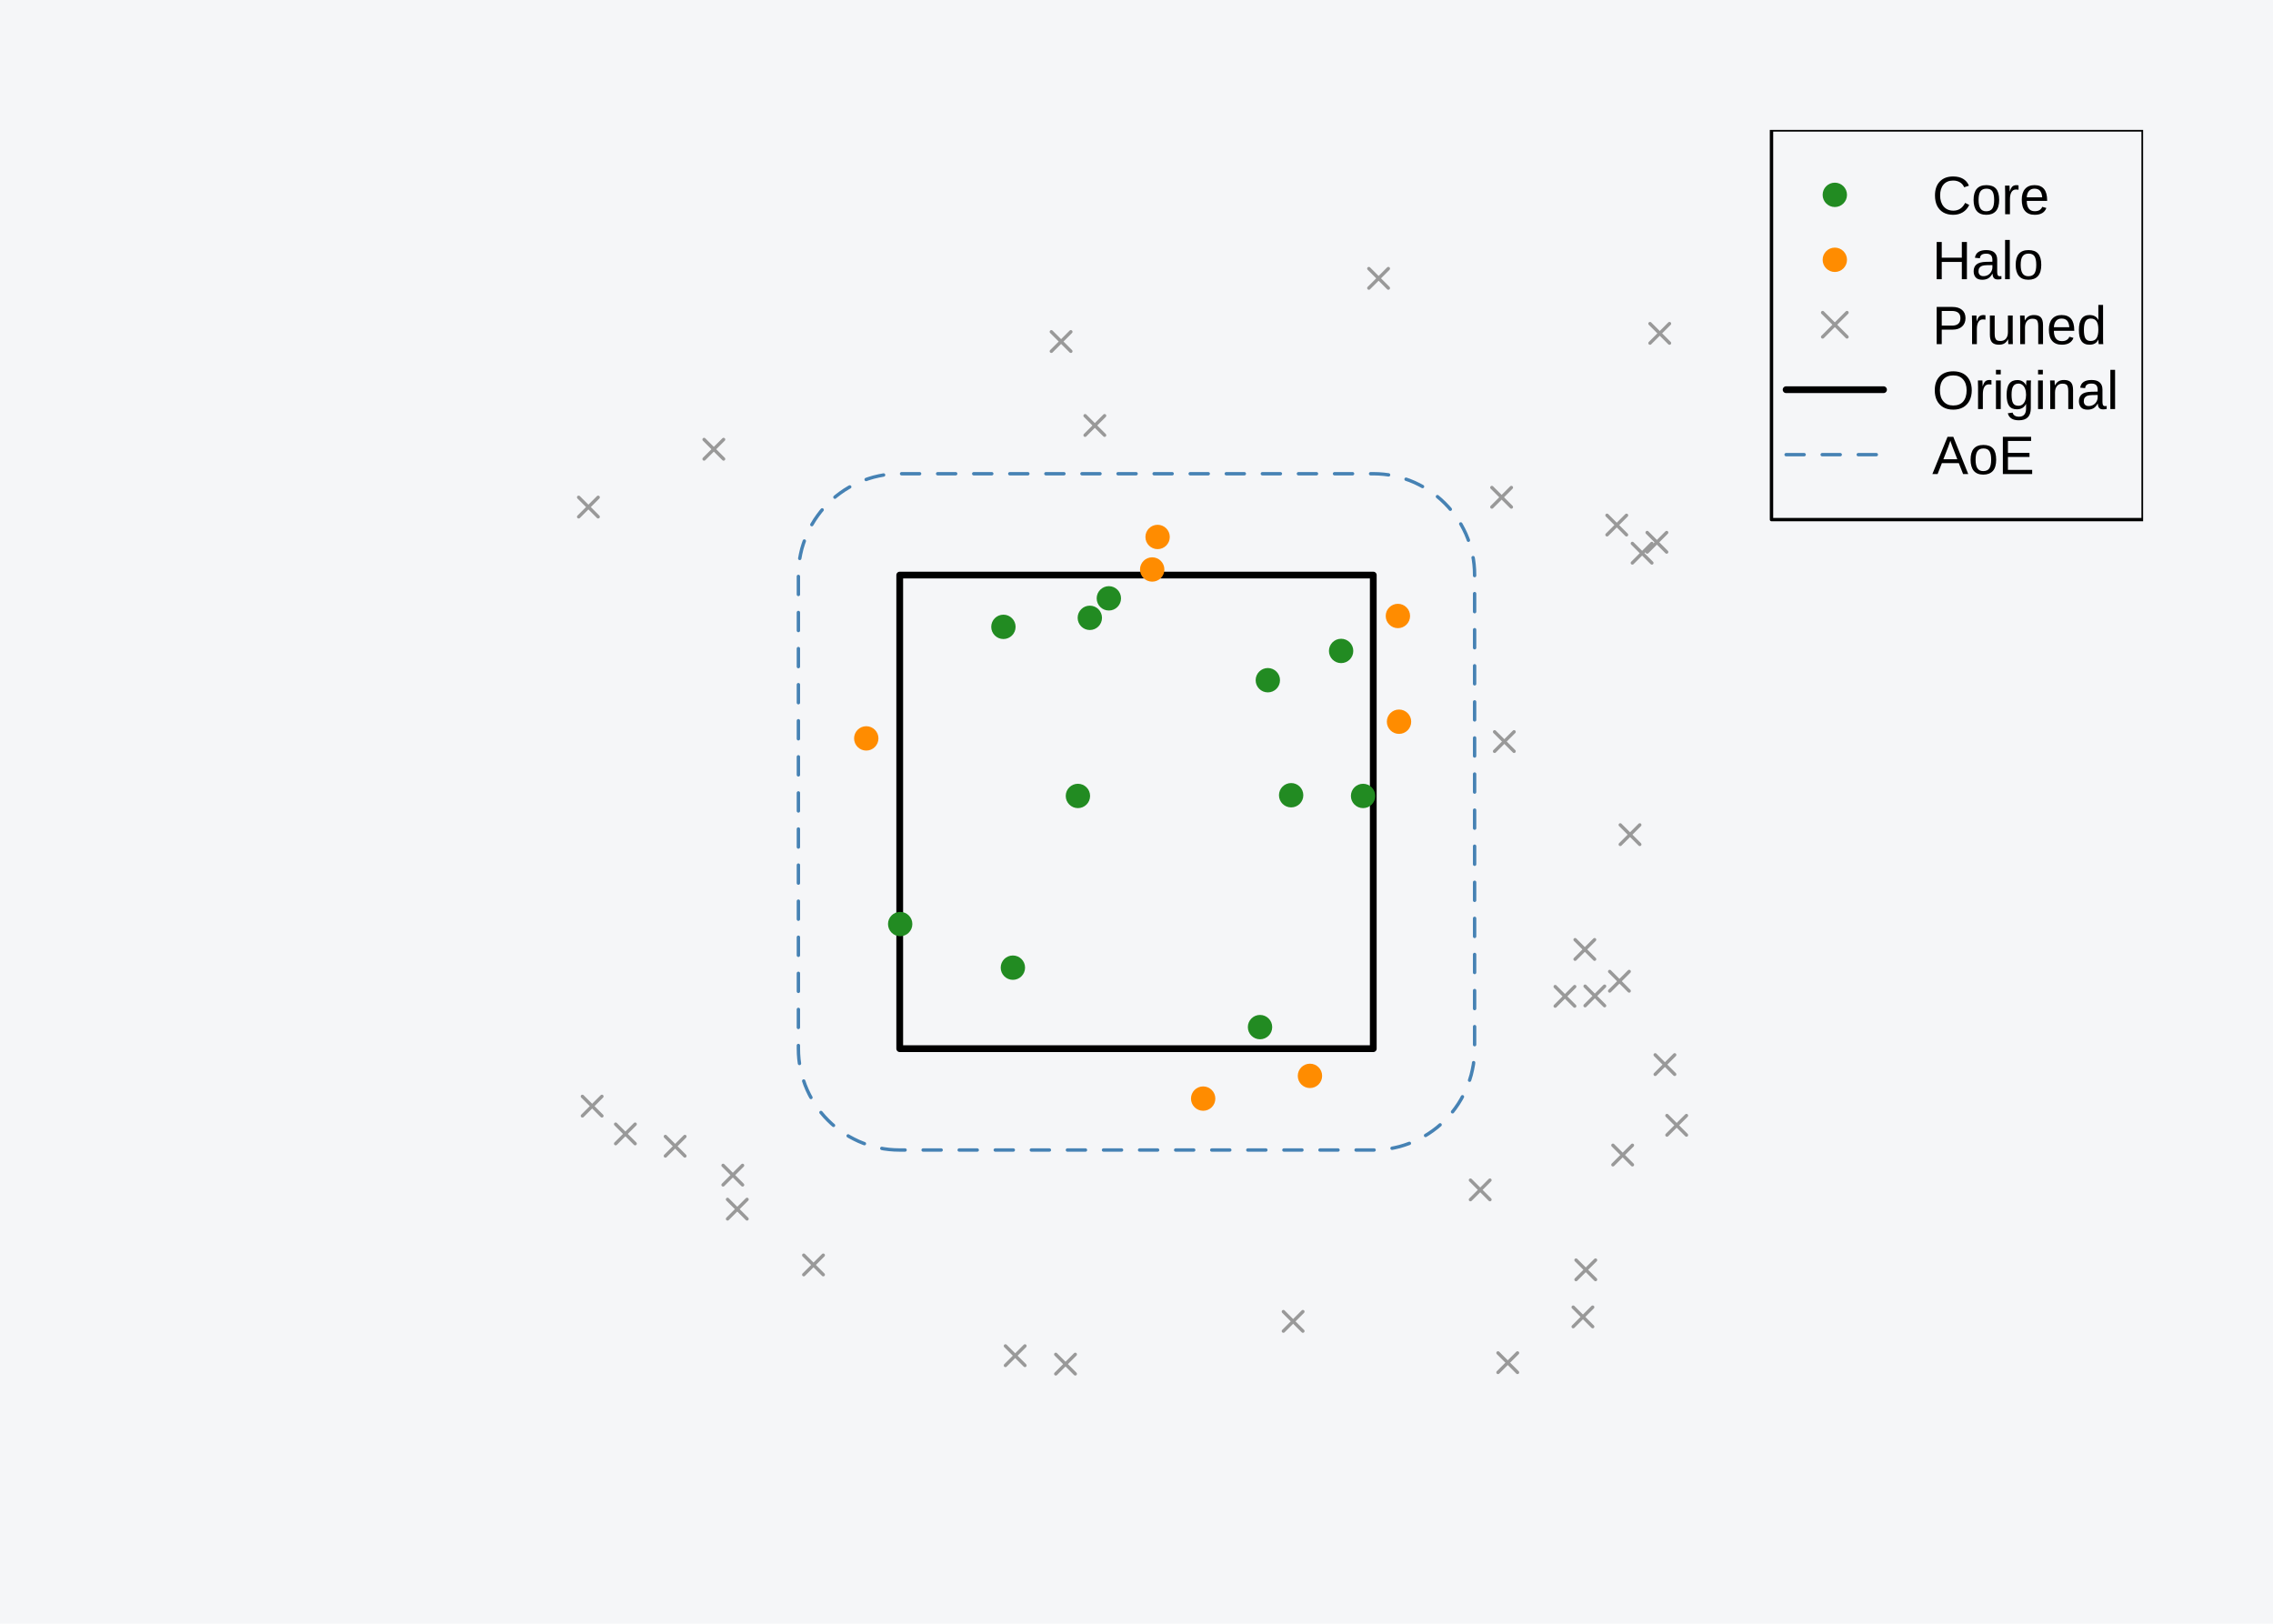
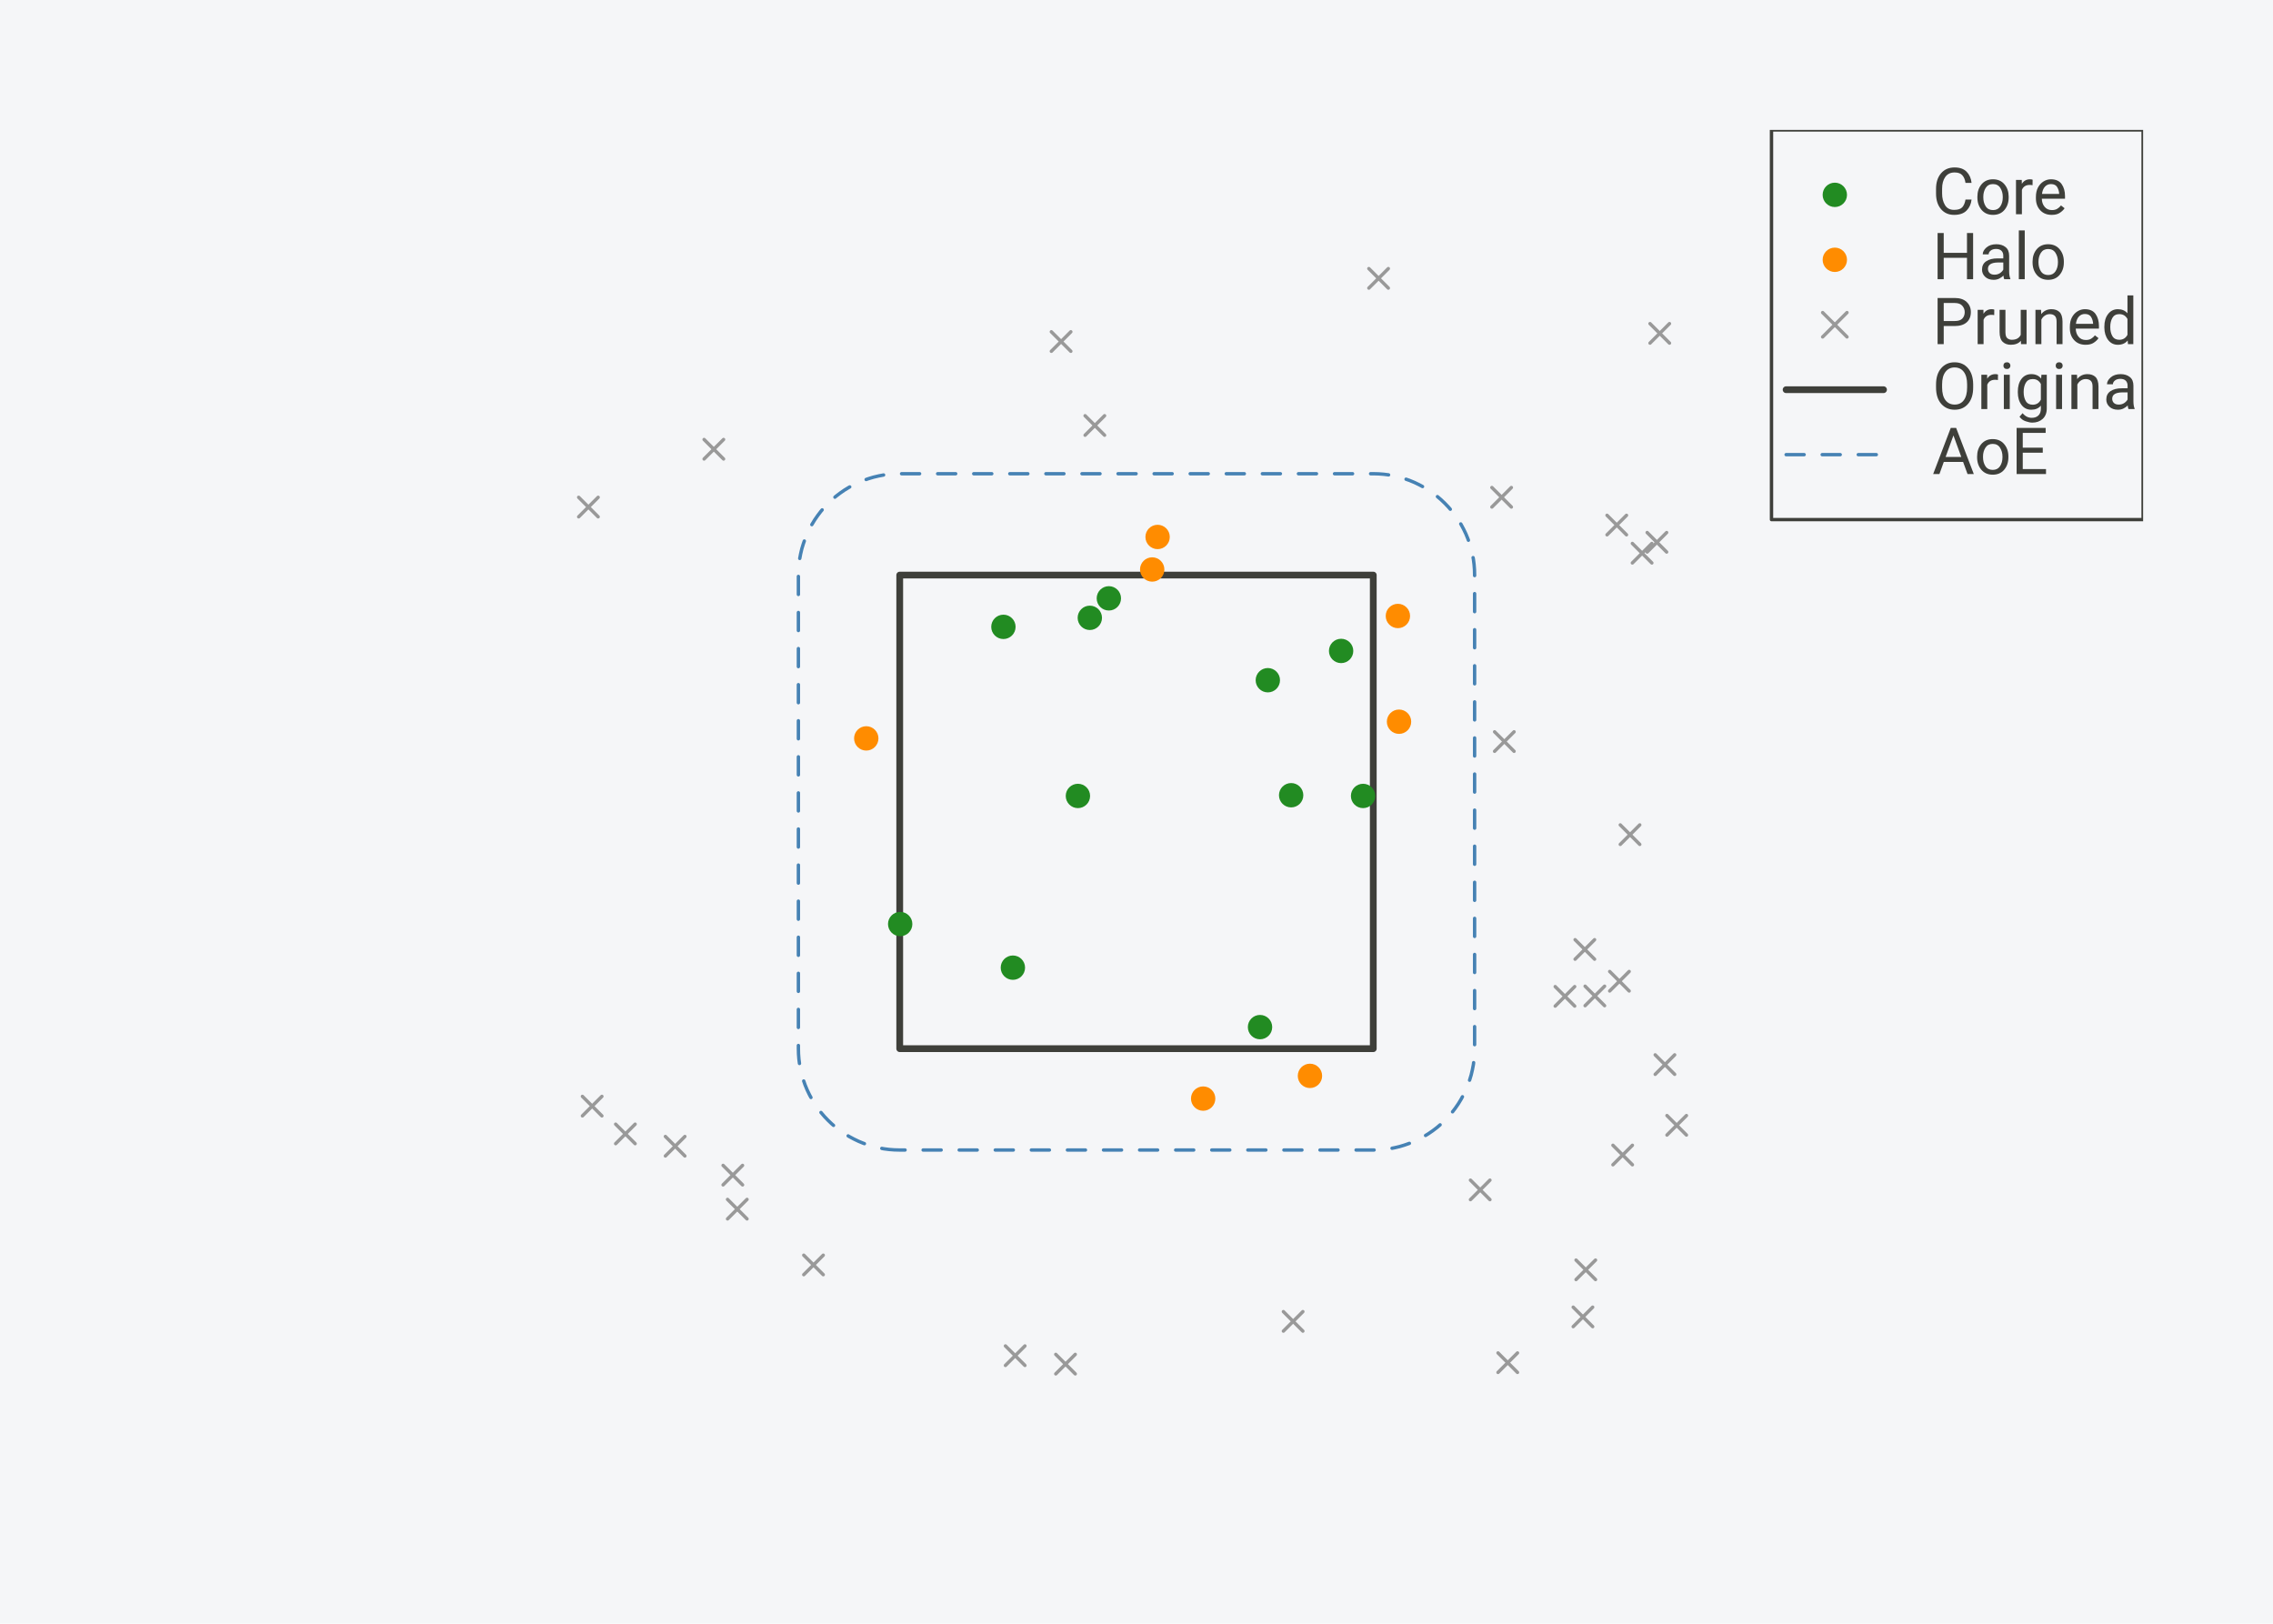
<svg xmlns="http://www.w3.org/2000/svg" width="504.00pt" height="360.00pt" viewBox="0 0 504.00 360.00">
  <g class="svglite">
    <defs>
      <style type="text/css">
-     .svglite line, .svglite polyline, .svglite polygon, .svglite path, .svglite rect, .svglite circle {
+     /* theme-aware-processed */
+     .svglite line, .svglite polyline, .svglite polygon, .svglite path, .svglite circle {
      fill: none;
-       stroke: #000000;
+       stroke: #3E3F3A;
+       stroke-linecap: round;
+       stroke-linejoin: round;
+       stroke-miterlimit: 10.00;
+     }
+     .svglite &gt; g &gt; rect {
+       fill: none;
+       stroke: #3E3F3A;
      stroke-linecap: round;
      stroke-linejoin: round;
      stroke-miterlimit: 10.00;
    }
    .svglite text {
      white-space: pre;
+       fill: #3E3F3A;
    }
    .svglite g.glyphgroup path {
      fill: inherit;
      stroke: none;
    }
  </style>
    </defs>
    <rect width="100%" height="100%" style="stroke: none; fill: #F5F6F8;" />
    <defs>
      <clipPath id="cpMC4wMHw1MDQuMDB8MC4wMHwzNjAuMDA=">
        <rect x="0.00" y="0.00" width="504.00" height="360.00" />
      </clipPath>
    </defs>
    <g clip-path="url(#cpMC4wMHw1MDQuMDB8MC4wMHwzNjAuMDA=)">
</g>
    <defs>
      <clipPath id="cpMjguODB8NDc1LjIwfDI4LjgwfDMzMS4yMA==">
        <rect x="28.80" y="28.80" width="446.40" height="302.40" />
      </clipPath>
    </defs>
    <g clip-path="url(#cpMjguODB8NDc1LjIwfDI4LjgwfDMzMS4yMA==)">
-       <rect x="28.80" y="28.80" width="446.40" height="302.40" style="stroke-width: 0.75; stroke: #F5F6F8; fill: #F5F6F8;" />
+       <rect class="legend-bg" x="28.80" y="28.80" width="446.40" height="302.40" style="stroke-width: 0.75; stroke: #F5F6F8; fill: #F5F6F8;" />
      <path d="M 199.50 254.97 L 198.32 254.94 L 197.15 254.85 L 195.98 254.70 L 194.83 254.48 L 193.68 254.21 L 192.56 253.87 L 191.45 253.48 L 190.36 253.03 L 189.30 252.52 L 188.26 251.96 L 187.26 251.35 L 186.29 250.68 L 185.36 249.97 L 184.46 249.20 L 183.61 248.39 L 182.80 247.54 L 182.03 246.64 L 181.32 245.71 L 180.65 244.74 L 180.04 243.74 L 179.48 242.70 L 178.97 241.64 L 178.52 240.55 L 178.13 239.44 L 177.79 238.32 L 177.52 237.17 L 177.30 236.02 L 177.15 234.85 L 177.06 233.68 L 177.03 232.50 L 177.03 127.50 L 177.06 126.32 L 177.15 125.15 L 177.30 123.98 L 177.52 122.83 L 177.79 121.68 L 178.13 120.56 L 178.52 119.45 L 178.97 118.36 L 179.48 117.30 L 180.04 116.26 L 180.65 115.26 L 181.32 114.29 L 182.03 113.36 L 182.80 112.46 L 183.61 111.61 L 184.46 110.80 L 185.36 110.03 L 186.29 109.32 L 187.26 108.65 L 188.26 108.04 L 189.30 107.48 L 190.36 106.97 L 191.45 106.52 L 192.56 106.13 L 193.68 105.79 L 194.83 105.52 L 195.98 105.30 L 197.15 105.15 L 198.32 105.06 L 199.50 105.03 L 304.50 105.03 L 305.68 105.06 L 306.85 105.15 L 308.02 105.30 L 309.17 105.52 L 310.32 105.79 L 311.44 106.13 L 312.55 106.52 L 313.64 106.97 L 314.70 107.48 L 315.74 108.04 L 316.74 108.65 L 317.71 109.32 L 318.64 110.03 L 319.54 110.80 L 320.39 111.61 L 321.20 112.46 L 321.97 113.36 L 322.68 114.29 L 323.35 115.26 L 323.96 116.26 L 324.52 117.30 L 325.03 118.36 L 325.48 119.45 L 325.87 120.56 L 326.21 121.68 L 326.48 122.83 L 326.70 123.98 L 326.85 125.15 L 326.94 126.32 L 326.97 127.50 L 326.97 232.50 L 326.94 233.68 L 326.85 234.85 L 326.70 236.02 L 326.48 237.17 L 326.21 238.32 L 325.87 239.44 L 325.48 240.55 L 325.03 241.64 L 324.52 242.70 L 323.96 243.74 L 323.35 244.74 L 322.68 245.71 L 321.97 246.64 L 321.20 247.54 L 320.39 248.39 L 319.54 249.20 L 318.64 249.97 L 317.71 250.68 L 316.74 251.35 L 315.74 251.96 L 314.70 252.52 L 313.64 253.03 L 312.55 253.48 L 311.44 253.87 L 310.32 254.21 L 309.17 254.48 L 308.02 254.70 L 306.85 254.85 L 305.68 254.94 L 304.50 254.97 L 199.50 254.97 Z" style="fill-rule: evenodd; stroke-width: 0.75; stroke: #4682B4; stroke-dasharray: 4.00,4.00;" />
      <path d="M 199.50 232.50 L 304.50 232.50 L 304.50 127.50 L 199.50 127.50 L 199.50 232.50 Z" style="fill-rule: evenodd; stroke-width: 1.50;" />
      <line x1="351.47" y1="222.97" x2="355.79" y2="218.65" style="stroke-width: 0.75; stroke: #999999;" />
      <line x1="351.47" y1="218.65" x2="355.79" y2="222.97" style="stroke-width: 0.75; stroke: #999999;" />
      <line x1="356.92" y1="219.71" x2="361.24" y2="215.39" style="stroke-width: 0.75; stroke: #999999;" />
      <line x1="356.92" y1="215.39" x2="361.24" y2="219.71" style="stroke-width: 0.75; stroke: #999999;" />
      <line x1="330.80" y1="112.41" x2="335.12" y2="108.09" style="stroke-width: 0.75; stroke: #999999;" />
      <line x1="330.80" y1="108.09" x2="335.12" y2="112.41" style="stroke-width: 0.75; stroke: #999999;" />
      <line x1="284.57" y1="295.12" x2="288.89" y2="290.80" style="stroke-width: 0.75; stroke: #999999;" />
      <line x1="284.57" y1="290.80" x2="288.89" y2="295.12" style="stroke-width: 0.75; stroke: #999999;" />
      <line x1="160.33" y1="262.70" x2="164.65" y2="258.38" style="stroke-width: 0.75; stroke: #999999;" />
      <line x1="160.33" y1="258.38" x2="164.65" y2="262.70" style="stroke-width: 0.75; stroke: #999999;" />
      <line x1="303.52" y1="63.87" x2="307.84" y2="59.55" style="stroke-width: 0.75; stroke: #999999;" />
      <line x1="303.52" y1="59.55" x2="307.84" y2="63.87" style="stroke-width: 0.75; stroke: #999999;" />
      <line x1="356.33" y1="118.57" x2="360.65" y2="114.25" style="stroke-width: 0.75; stroke: #999999;" />
      <line x1="356.33" y1="114.25" x2="360.65" y2="118.57" style="stroke-width: 0.75; stroke: #999999;" />
      <line x1="240.60" y1="96.49" x2="244.92" y2="92.17" style="stroke-width: 0.75; stroke: #999999;" />
      <line x1="240.60" y1="92.17" x2="244.92" y2="96.49" style="stroke-width: 0.75; stroke: #999999;" />
      <line x1="357.64" y1="258.24" x2="361.96" y2="253.92" style="stroke-width: 0.75; stroke: #999999;" />
      <line x1="357.64" y1="253.92" x2="361.96" y2="258.24" style="stroke-width: 0.75; stroke: #999999;" />
      <line x1="367.01" y1="238.19" x2="371.33" y2="233.87" style="stroke-width: 0.75; stroke: #999999;" />
      <line x1="367.01" y1="233.87" x2="371.33" y2="238.19" style="stroke-width: 0.75; stroke: #999999;" />
      <line x1="156.12" y1="101.76" x2="160.44" y2="97.44" style="stroke-width: 0.75; stroke: #999999;" />
      <line x1="156.12" y1="97.44" x2="160.44" y2="101.76" style="stroke-width: 0.75; stroke: #999999;" />
      <line x1="348.83" y1="294.13" x2="353.15" y2="289.81" style="stroke-width: 0.75; stroke: #999999;" />
      <line x1="348.83" y1="289.81" x2="353.15" y2="294.13" style="stroke-width: 0.75; stroke: #999999;" />
      <line x1="161.32" y1="270.24" x2="165.64" y2="265.92" style="stroke-width: 0.75; stroke: #999999;" />
      <line x1="161.32" y1="265.92" x2="165.64" y2="270.24" style="stroke-width: 0.75; stroke: #999999;" />
      <line x1="369.62" y1="251.65" x2="373.94" y2="247.33" style="stroke-width: 0.75; stroke: #999999;" />
      <line x1="369.62" y1="247.33" x2="373.94" y2="251.65" style="stroke-width: 0.75; stroke: #999999;" />
      <line x1="359.27" y1="187.21" x2="363.59" y2="182.89" style="stroke-width: 0.75; stroke: #999999;" />
      <line x1="359.27" y1="182.89" x2="363.59" y2="187.21" style="stroke-width: 0.75; stroke: #999999;" />
      <line x1="147.54" y1="256.29" x2="151.86" y2="251.97" style="stroke-width: 0.75; stroke: #999999;" />
      <line x1="147.54" y1="251.97" x2="151.86" y2="256.29" style="stroke-width: 0.75; stroke: #999999;" />
      <line x1="222.94" y1="302.73" x2="227.26" y2="298.41" style="stroke-width: 0.75; stroke: #999999;" />
      <line x1="222.94" y1="298.41" x2="227.26" y2="302.73" style="stroke-width: 0.75; stroke: #999999;" />
      <line x1="349.25" y1="212.66" x2="353.57" y2="208.34" style="stroke-width: 0.75; stroke: #999999;" />
      <line x1="349.25" y1="208.34" x2="353.57" y2="212.66" style="stroke-width: 0.75; stroke: #999999;" />
      <line x1="332.16" y1="304.28" x2="336.48" y2="299.96" style="stroke-width: 0.75; stroke: #999999;" />
      <line x1="332.16" y1="299.96" x2="336.48" y2="304.28" style="stroke-width: 0.75; stroke: #999999;" />
      <line x1="326.05" y1="265.97" x2="330.37" y2="261.65" style="stroke-width: 0.75; stroke: #999999;" />
      <line x1="326.05" y1="261.65" x2="330.37" y2="265.97" style="stroke-width: 0.75; stroke: #999999;" />
      <line x1="128.31" y1="114.58" x2="132.63" y2="110.26" style="stroke-width: 0.75; stroke: #999999;" />
      <line x1="128.31" y1="110.26" x2="132.63" y2="114.58" style="stroke-width: 0.75; stroke: #999999;" />
      <line x1="331.40" y1="166.57" x2="335.72" y2="162.25" style="stroke-width: 0.75; stroke: #999999;" />
      <line x1="331.40" y1="162.25" x2="335.72" y2="166.57" style="stroke-width: 0.75; stroke: #999999;" />
      <line x1="129.14" y1="247.40" x2="133.46" y2="243.08" style="stroke-width: 0.75; stroke: #999999;" />
      <line x1="129.14" y1="243.08" x2="133.46" y2="247.40" style="stroke-width: 0.75; stroke: #999999;" />
      <line x1="178.22" y1="282.61" x2="182.54" y2="278.29" style="stroke-width: 0.75; stroke: #999999;" />
      <line x1="178.22" y1="278.29" x2="182.54" y2="282.61" style="stroke-width: 0.75; stroke: #999999;" />
      <line x1="349.46" y1="283.69" x2="353.78" y2="279.37" style="stroke-width: 0.75; stroke: #999999;" />
      <line x1="349.46" y1="279.37" x2="353.78" y2="283.69" style="stroke-width: 0.75; stroke: #999999;" />
      <line x1="234.10" y1="304.60" x2="238.42" y2="300.28" style="stroke-width: 0.75; stroke: #999999;" />
      <line x1="234.10" y1="300.28" x2="238.42" y2="304.60" style="stroke-width: 0.75; stroke: #999999;" />
      <line x1="136.51" y1="253.56" x2="140.83" y2="249.24" style="stroke-width: 0.75; stroke: #999999;" />
      <line x1="136.51" y1="249.24" x2="140.83" y2="253.56" style="stroke-width: 0.75; stroke: #999999;" />
      <line x1="365.86" y1="76.07" x2="370.18" y2="71.75" style="stroke-width: 0.75; stroke: #999999;" />
      <line x1="365.86" y1="71.75" x2="370.18" y2="76.07" style="stroke-width: 0.75; stroke: #999999;" />
      <line x1="233.12" y1="77.88" x2="237.44" y2="73.56" style="stroke-width: 0.75; stroke: #999999;" />
      <line x1="233.12" y1="73.56" x2="237.44" y2="77.88" style="stroke-width: 0.75; stroke: #999999;" />
      <line x1="361.95" y1="124.81" x2="366.27" y2="120.49" style="stroke-width: 0.75; stroke: #999999;" />
      <line x1="361.95" y1="120.49" x2="366.27" y2="124.81" style="stroke-width: 0.75; stroke: #999999;" />
      <line x1="344.84" y1="223.06" x2="349.16" y2="218.74" style="stroke-width: 0.75; stroke: #999999;" />
      <line x1="344.84" y1="218.74" x2="349.16" y2="223.06" style="stroke-width: 0.75; stroke: #999999;" />
      <line x1="365.23" y1="122.39" x2="369.55" y2="118.07" style="stroke-width: 0.75; stroke: #999999;" />
      <line x1="365.23" y1="118.07" x2="369.55" y2="122.39" style="stroke-width: 0.75; stroke: #999999;" />
      <circle cx="256.68" cy="119.05" r="2.70" style="stroke-width: 0.75; stroke: none; fill: #FF8C00;" />
      <circle cx="309.96" cy="136.57" r="2.70" style="stroke-width: 0.75; stroke: none; fill: #FF8C00;" />
      <circle cx="290.46" cy="238.53" r="2.70" style="stroke-width: 0.75; stroke: none; fill: #FF8C00;" />
      <circle cx="192.08" cy="163.71" r="2.70" style="stroke-width: 0.75; stroke: none; fill: #FF8C00;" />
      <circle cx="266.78" cy="243.57" r="2.70" style="stroke-width: 0.75; stroke: none; fill: #FF8C00;" />
      <circle cx="255.48" cy="126.26" r="2.70" style="stroke-width: 0.75; stroke: none; fill: #FF8C00;" />
      <circle cx="310.21" cy="160.01" r="2.70" style="stroke-width: 0.75; stroke: none; fill: #FF8C00;" />
      <circle cx="199.60" cy="204.87" r="2.70" style="stroke-width: 0.75; stroke: none; fill: #228B22;" />
      <circle cx="302.24" cy="176.47" r="2.70" style="stroke-width: 0.75; stroke: none; fill: #228B22;" />
      <circle cx="241.65" cy="136.98" r="2.70" style="stroke-width: 0.75; stroke: none; fill: #228B22;" />
      <circle cx="245.87" cy="132.66" r="2.70" style="stroke-width: 0.75; stroke: none; fill: #228B22;" />
      <circle cx="239.01" cy="176.47" r="2.70" style="stroke-width: 0.75; stroke: none; fill: #228B22;" />
      <circle cx="224.59" cy="214.54" r="2.70" style="stroke-width: 0.75; stroke: none; fill: #228B22;" />
      <circle cx="297.37" cy="144.32" r="2.70" style="stroke-width: 0.75; stroke: none; fill: #228B22;" />
      <circle cx="279.39" cy="227.72" r="2.70" style="stroke-width: 0.75; stroke: none; fill: #228B22;" />
      <circle cx="222.49" cy="138.98" r="2.70" style="stroke-width: 0.75; stroke: none; fill: #228B22;" />
      <circle cx="286.29" cy="176.31" r="2.70" style="stroke-width: 0.75; stroke: none; fill: #228B22;" />
      <circle cx="281.12" cy="150.81" r="2.70" style="stroke-width: 0.75; stroke: none; fill: #228B22;" />
-       <rect x="392.80" y="28.80" width="82.40" height="86.40" style="stroke-width: 0.75; fill: #F5F6F8;" />
+       <rect class="legend-bg" x="392.80" y="28.80" width="82.40" height="86.40" style="stroke-width: 0.75; fill: #F5F6F8;" />
      <line x1="396.04" y1="86.40" x2="417.64" y2="86.40" style="stroke-width: 1.50;" />
      <line x1="396.04" y1="100.80" x2="417.64" y2="100.80" style="stroke-width: 0.75; stroke: #4682B4; stroke-dasharray: 4.00,4.00;" />
      <circle cx="406.84" cy="43.20" r="2.70" style="stroke-width: 0.75; stroke: none; fill: #228B22;" />
      <circle cx="406.84" cy="57.60" r="2.70" style="stroke-width: 0.75; stroke: none; fill: #FF8C00;" />
      <line x1="404.14" y1="74.70" x2="409.54" y2="69.30" style="stroke-width: 0.75; stroke: #999999;" />
      <line x1="404.14" y1="69.30" x2="409.54" y2="74.70" style="stroke-width: 0.75; stroke: #999999;" />
-       <text x="428.44" y="47.50" style="font-size: 12.00px; font-family: &quot;Arial&quot;;" textLength="26.02px" lengthAdjust="spacingAndGlyphs">Core</text>
-       <text x="428.44" y="61.90" style="font-size: 12.00px; font-family: &quot;Arial&quot;;" textLength="24.69px" lengthAdjust="spacingAndGlyphs">Halo</text>
-       <text x="428.44" y="76.30" style="font-size: 12.00px; font-family: &quot;Arial&quot;;" textLength="38.69px" lengthAdjust="spacingAndGlyphs">Pruned</text>
-       <text x="428.44" y="90.70" style="font-size: 12.00px; font-family: &quot;Arial&quot;;" textLength="41.36px" lengthAdjust="spacingAndGlyphs">Original</text>
-       <text x="428.44" y="105.10" style="font-size: 12.00px; font-family: &quot;Arial&quot;;" textLength="22.67px" lengthAdjust="spacingAndGlyphs">AoE</text>
+       <text x="428.44" y="47.50" style="font-size: 1.2em; font-family: &quot;Roboto&quot;, -apple-system, BlinkMacSystemFont, &quot;Segoe UI&quot;, system-ui, sans-serif;">Core</text>
+       <text x="428.44" y="61.90" style="font-size: 1.2em; font-family: &quot;Roboto&quot;, -apple-system, BlinkMacSystemFont, &quot;Segoe UI&quot;, system-ui, sans-serif;">Halo</text>
+       <text x="428.44" y="76.30" style="font-size: 1.2em; font-family: &quot;Roboto&quot;, -apple-system, BlinkMacSystemFont, &quot;Segoe UI&quot;, system-ui, sans-serif;">Pruned</text>
+       <text x="428.44" y="90.70" style="font-size: 1.2em; font-family: &quot;Roboto&quot;, -apple-system, BlinkMacSystemFont, &quot;Segoe UI&quot;, system-ui, sans-serif;">Original</text>
+       <text x="428.44" y="105.10" style="font-size: 1.2em; font-family: &quot;Roboto&quot;, -apple-system, BlinkMacSystemFont, &quot;Segoe UI&quot;, system-ui, sans-serif;">AoE</text>
    </g>
  </g>
</svg>
